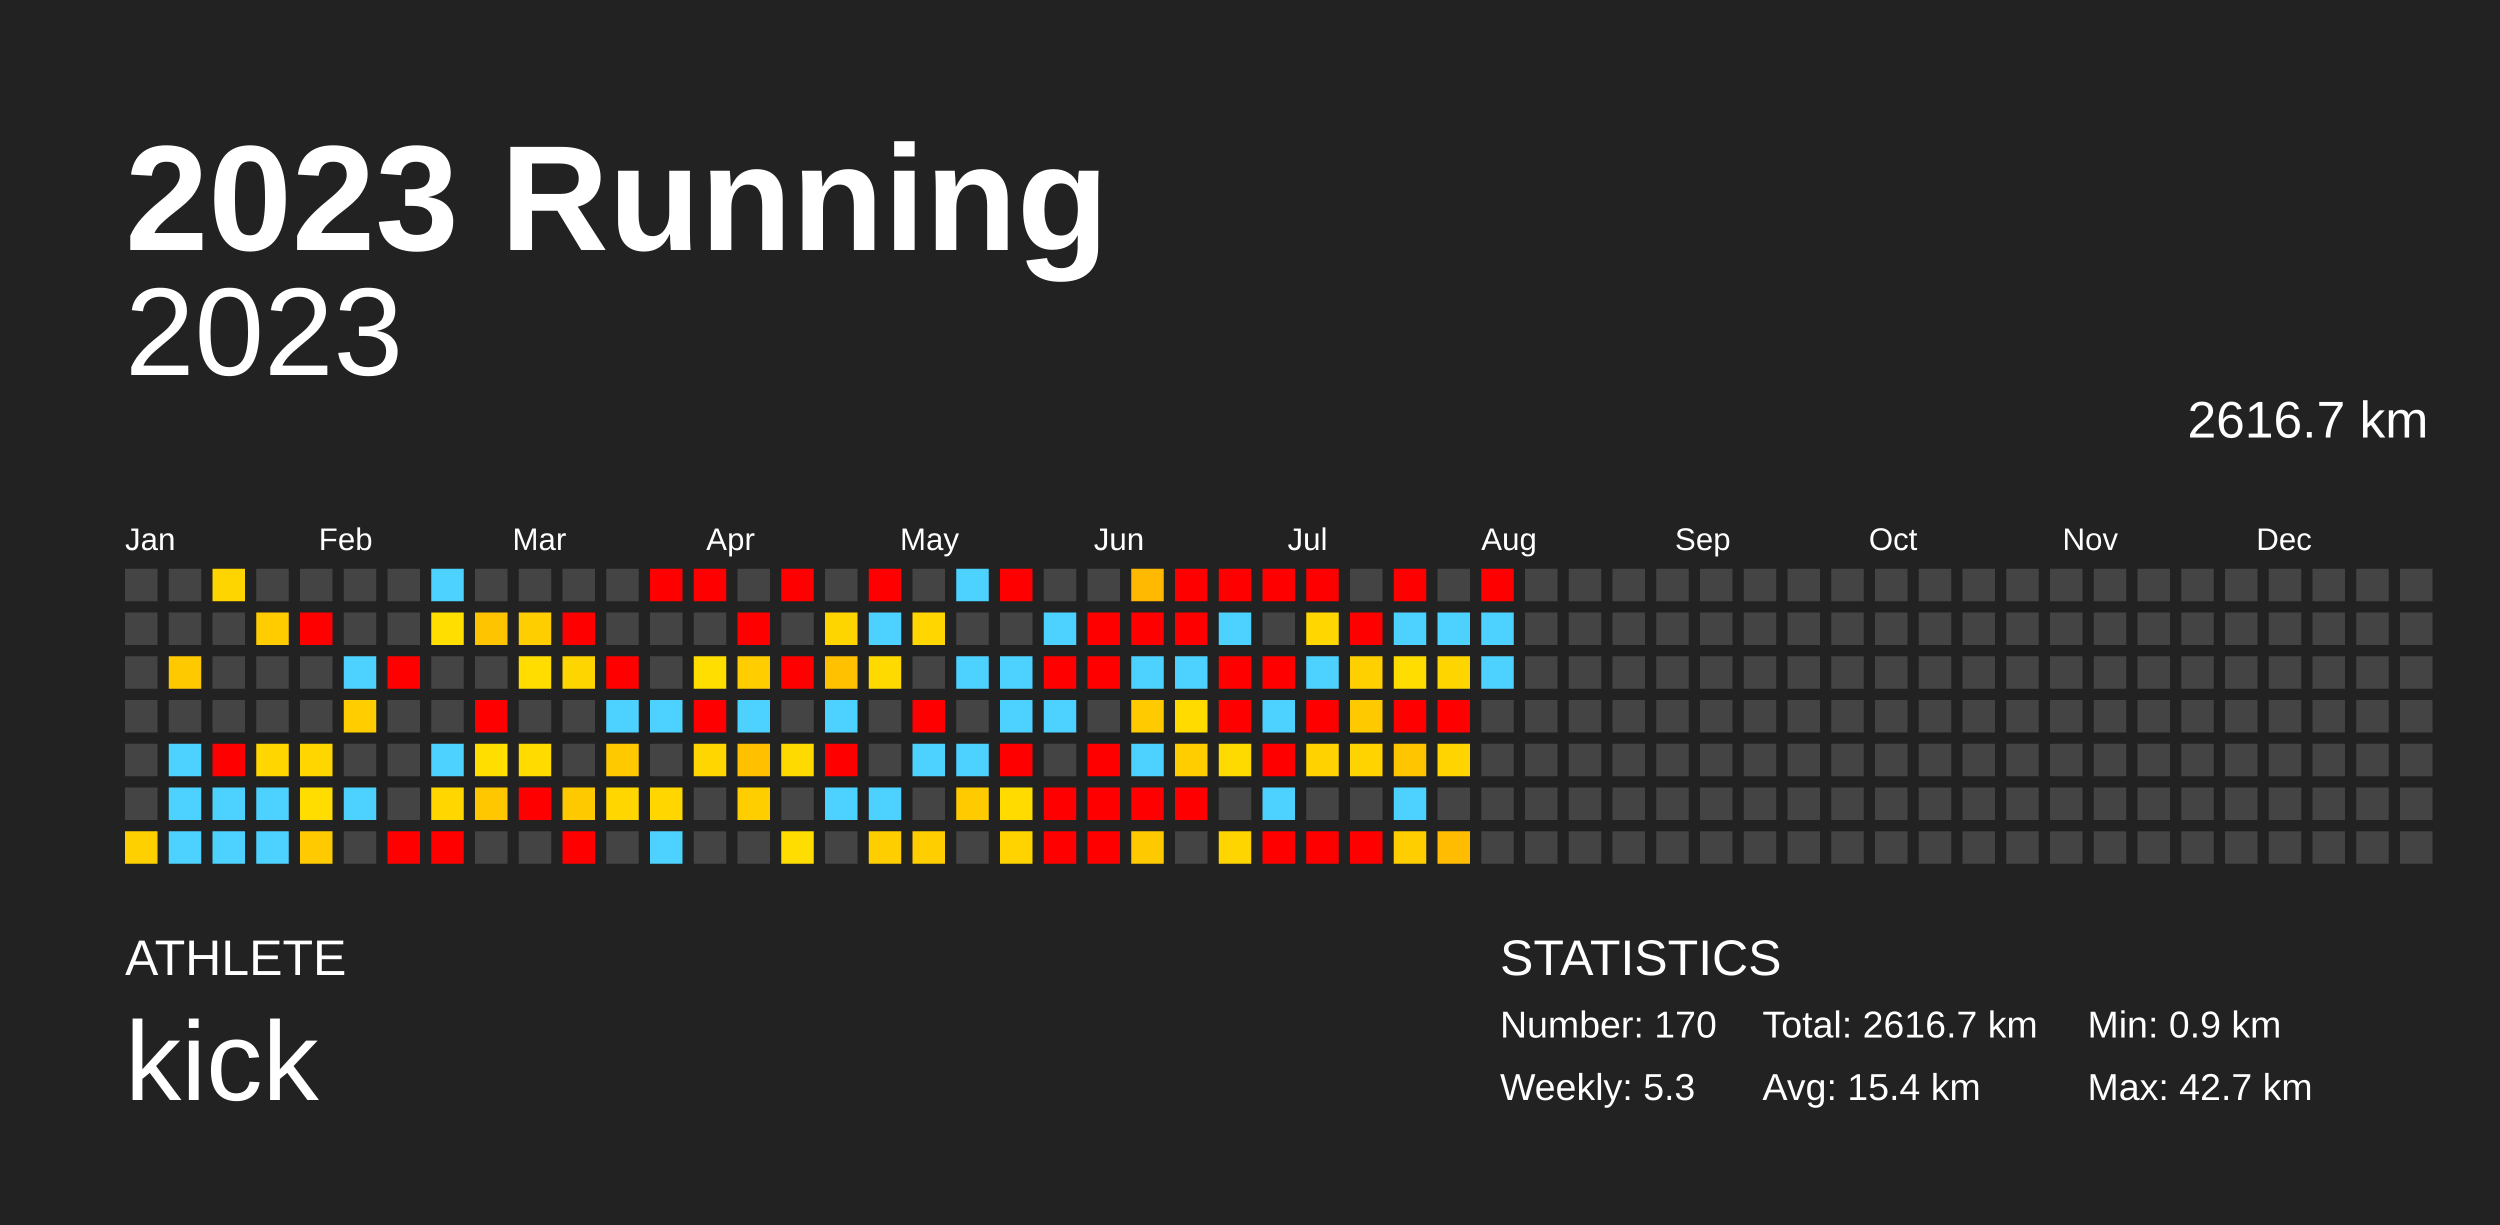
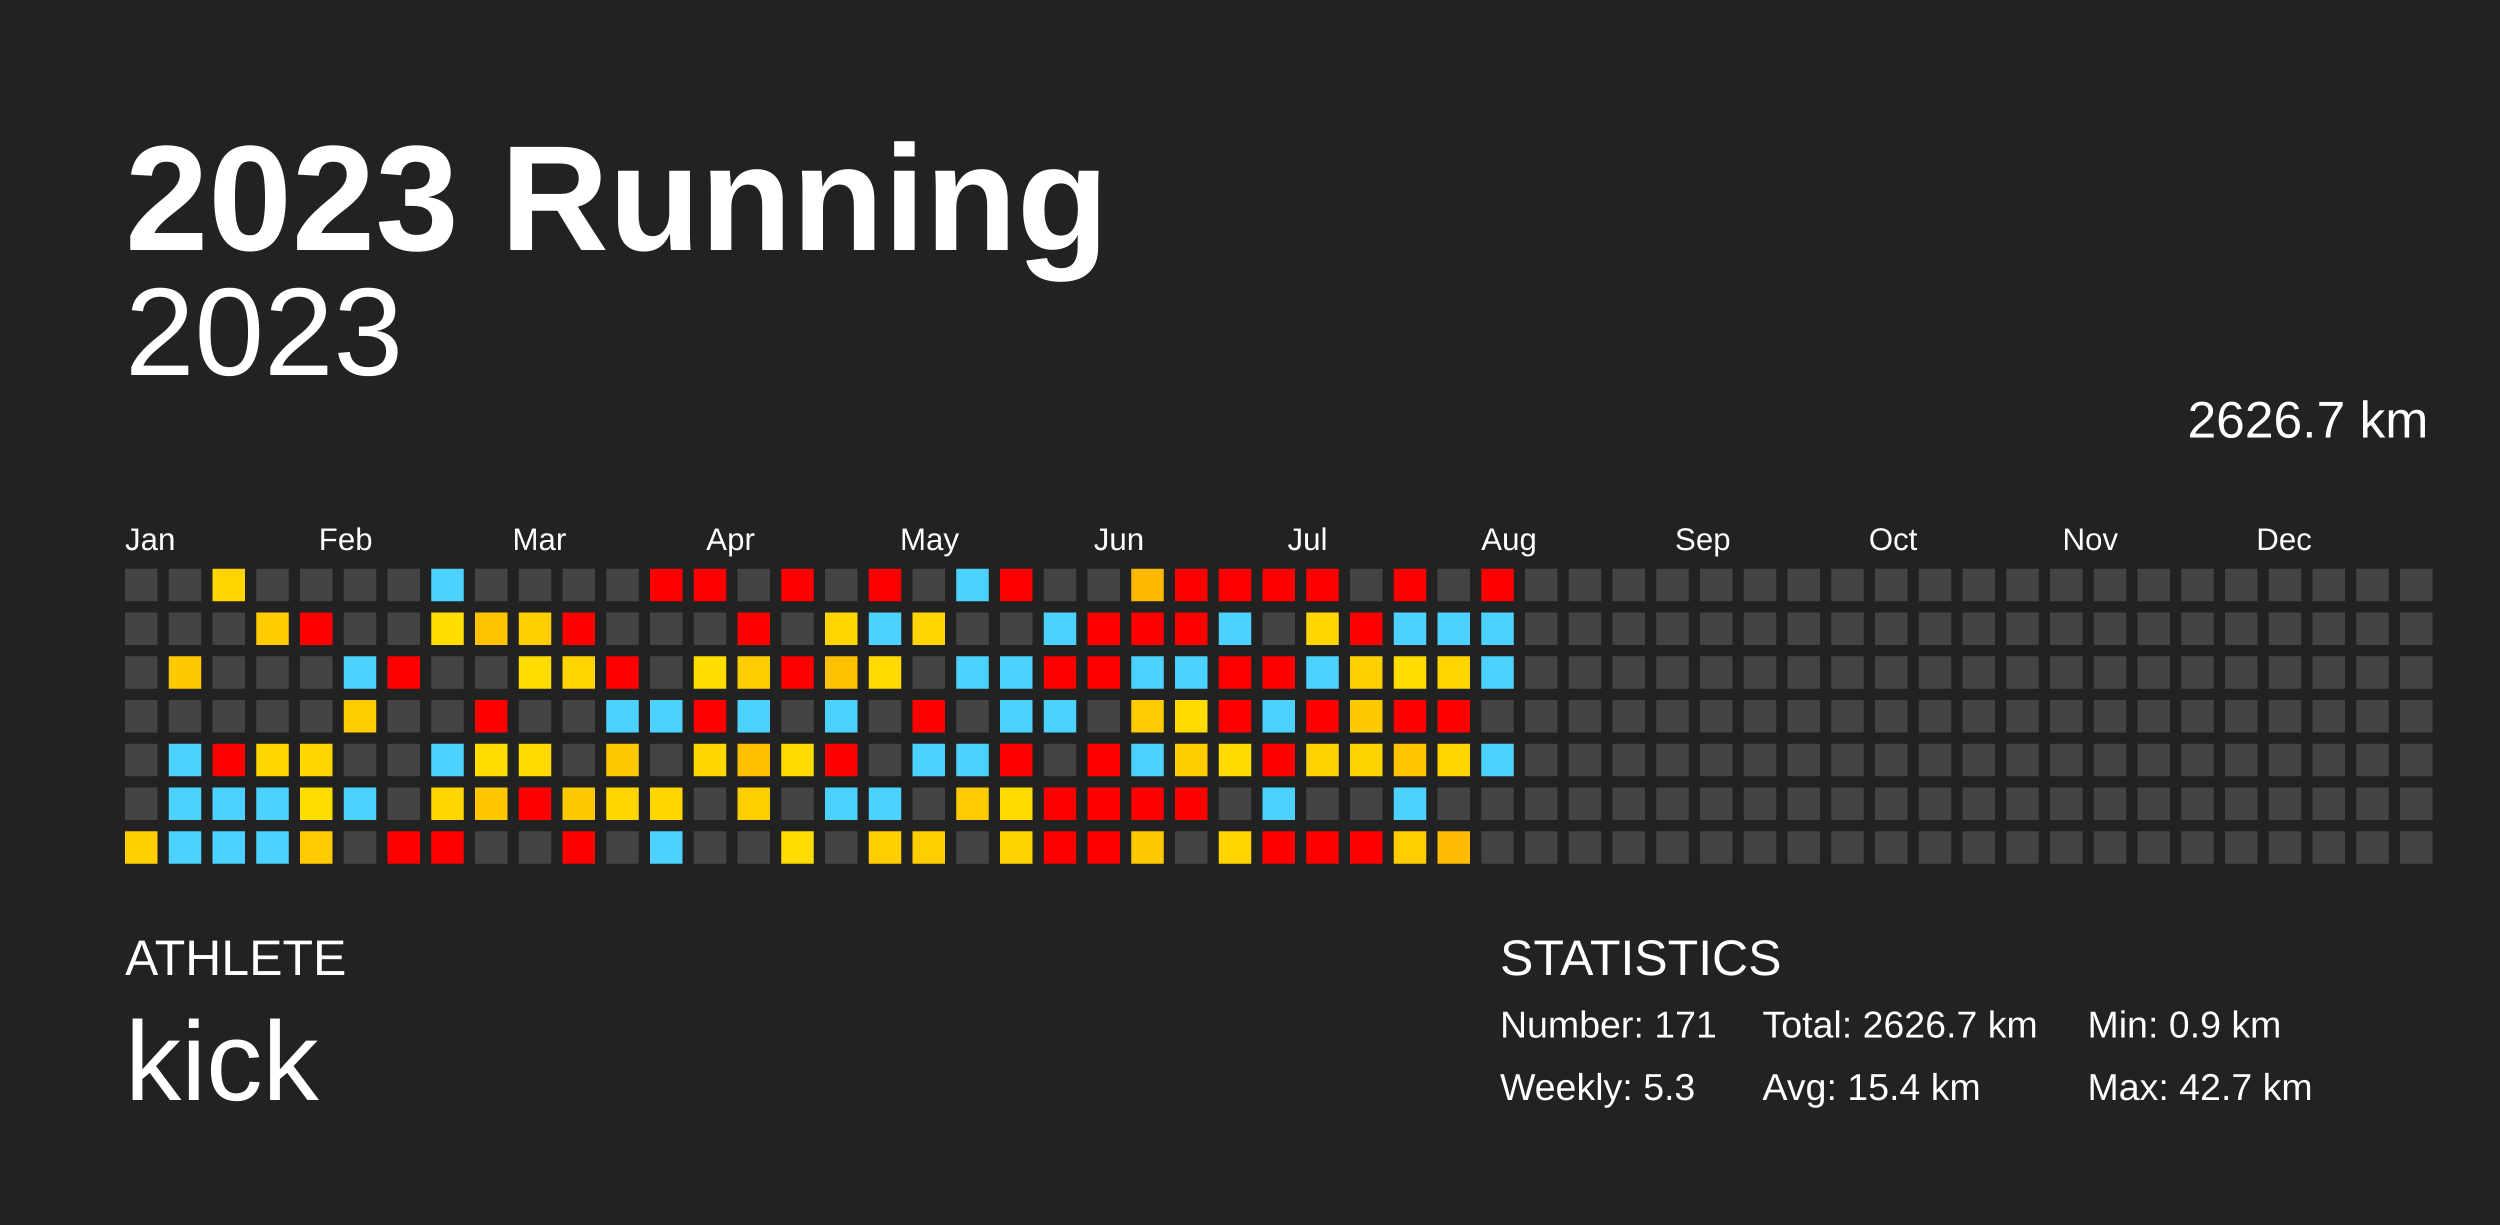
<svg xmlns="http://www.w3.org/2000/svg" baseProfile="full" height="98mm" version="1.1" viewBox="0,0,200,98" width="200mm">
  <defs />
  <rect fill="#222222" height="98" width="200" x="0" y="0" />
  <text fill="#FFFFFF" style="font-size:12px; font-family:Arial; font-weight:bold;" x="10" y="20">2023 Running</text>
  <text fill="#FFFFFF" style="font-size:4px; font-family:Arial" x="10" y="78">ATHLETE</text>
  <text fill="#FFFFFF" style="font-size:9px; font-family:Arial" x="10" y="88">kick</text>
  <text fill="#FFFFFF" style="font-size:4px; font-family:Arial" x="120" y="78">STATISTICS</text>
-   <text fill="#FFFFFF" style="font-size:3px; font-family:Arial" x="120" y="83">Number: 170</text>
+   <text fill="#FFFFFF" style="font-size:3px; font-family:Arial" x="120" y="83">Number: 171</text>
  <text fill="#FFFFFF" style="font-size:3px; font-family:Arial" x="120" y="88">Weekly: 5.3</text>
-   <text fill="#FFFFFF" style="font-size:3px; font-family:Arial" x="141" y="83">Total: 2616.7 km</text>
+   <text fill="#FFFFFF" style="font-size:3px; font-family:Arial" x="141" y="83">Total: 2626.7 km</text>
  <text fill="#FFFFFF" style="font-size:3px; font-family:Arial" x="141" y="88">Avg: 15.4 km</text>
  <text fill="#FFFFFF" style="font-size:3px; font-family:Arial" x="167" y="83">Min: 0.9 km</text>
  <text fill="#FFFFFF" style="font-size:3px; font-family:Arial" x="167" y="88">Max: 42.7 km</text>
  <text alignment-baseline="hanging" fill="#FFFFFF" style="font-size:10.0px; font-family:Arial;" x="10" y="30">2023</text>
-   <text alignment-baseline="hanging" fill="#FFFFFF" style="font-size:4.125px; font-family:Arial;" x="175" y="35">2616.7 km</text>
+   <text alignment-baseline="hanging" fill="#FFFFFF" style="font-size:4.125px; font-family:Arial;" x="175" y="35">2626.7 km</text>
  <text fill="#FFFFFF" style="font-size:2.5px; font-family:Arial" x="10.0" y="44">Jan</text>
  <text fill="#FFFFFF" style="font-size:2.5px; font-family:Arial" x="25.5" y="44">Feb</text>
  <text fill="#FFFFFF" style="font-size:2.5px; font-family:Arial" x="41.0" y="44">Mar</text>
  <text fill="#FFFFFF" style="font-size:2.5px; font-family:Arial" x="56.5" y="44">Apr</text>
  <text fill="#FFFFFF" style="font-size:2.5px; font-family:Arial" x="72.0" y="44">May</text>
  <text fill="#FFFFFF" style="font-size:2.5px; font-family:Arial" x="87.5" y="44">Jun</text>
  <text fill="#FFFFFF" style="font-size:2.5px; font-family:Arial" x="103.0" y="44">Jul</text>
  <text fill="#FFFFFF" style="font-size:2.5px; font-family:Arial" x="118.5" y="44">Aug</text>
  <text fill="#FFFFFF" style="font-size:2.5px; font-family:Arial" x="134.0" y="44">Sep</text>
  <text fill="#FFFFFF" style="font-size:2.5px; font-family:Arial" x="149.5" y="44">Oct</text>
  <text fill="#FFFFFF" style="font-size:2.5px; font-family:Arial" x="165.0" y="44">Nov</text>
  <text fill="#FFFFFF" style="font-size:2.5px; font-family:Arial" x="180.5" y="44">Dec</text>
  <rect fill="#444444" height="2.6" width="2.6" x="10.0" y="45.5" />
  <rect fill="#444444" height="2.6" width="2.6" x="10.0" y="49.0" />
  <rect fill="#444444" height="2.6" width="2.6" x="10.0" y="52.5" />
  <rect fill="#444444" height="2.6" width="2.6" x="10.0" y="56.0" />
  <rect fill="#444444" height="2.6" width="2.6" x="10.0" y="59.5" />
  <rect fill="#444444" height="2.6" width="2.6" x="10.0" y="63.0" />
  <rect fill="#ffd000" height="2.6" width="2.6" x="10.0" y="66.5" />
  <rect fill="#444444" height="2.6" width="2.6" x="13.5" y="45.5" />
  <rect fill="#444444" height="2.6" width="2.6" x="13.5" y="49.0" />
  <rect fill="#ffc900" height="2.6" width="2.6" x="13.5" y="52.5" />
  <rect fill="#444444" height="2.6" width="2.6" x="13.5" y="56.0" />
  <rect fill="#4dd2ff" height="2.6" width="2.6" x="13.5" y="59.5" />
  <rect fill="#4dd2ff" height="2.6" width="2.6" x="13.5" y="63.0" />
  <rect fill="#4dd2ff" height="2.6" width="2.6" x="13.5" y="66.5" />
  <rect fill="#ffd500" height="2.6" width="2.6" x="17.0" y="45.5" />
  <rect fill="#444444" height="2.6" width="2.6" x="17.0" y="49.0" />
  <rect fill="#444444" height="2.6" width="2.6" x="17.0" y="52.5" />
  <rect fill="#444444" height="2.6" width="2.6" x="17.0" y="56.0" />
  <rect fill="red" height="2.6" width="2.6" x="17.0" y="59.5" />
  <rect fill="#4dd2ff" height="2.6" width="2.6" x="17.0" y="63.0" />
  <rect fill="#4dd2ff" height="2.6" width="2.6" x="17.0" y="66.5" />
  <rect fill="#444444" height="2.6" width="2.6" x="20.5" y="45.5" />
  <rect fill="#ffcc00" height="2.6" width="2.6" x="20.5" y="49.0" />
  <rect fill="#444444" height="2.6" width="2.6" x="20.5" y="52.5" />
  <rect fill="#444444" height="2.6" width="2.6" x="20.5" y="56.0" />
  <rect fill="#ffd600" height="2.6" width="2.6" x="20.5" y="59.5" />
  <rect fill="#4dd2ff" height="2.6" width="2.6" x="20.5" y="63.0" />
  <rect fill="#4dd2ff" height="2.6" width="2.6" x="20.5" y="66.5" />
  <rect fill="#444444" height="2.6" width="2.6" x="24.0" y="45.5" />
  <rect fill="red" height="2.6" width="2.6" x="24.0" y="49.0" />
  <rect fill="#444444" height="2.6" width="2.6" x="24.0" y="52.5" />
  <rect fill="#444444" height="2.6" width="2.6" x="24.0" y="56.0" />
  <rect fill="#ffd600" height="2.6" width="2.6" x="24.0" y="59.5" />
  <rect fill="#ffdd00" height="2.6" width="2.6" x="24.0" y="63.0" />
  <rect fill="#ffca00" height="2.6" width="2.6" x="24.0" y="66.5" />
  <rect fill="#444444" height="2.6" width="2.6" x="27.5" y="45.5" />
  <rect fill="#444444" height="2.6" width="2.6" x="27.5" y="49.0" />
  <rect fill="#4dd2ff" height="2.6" width="2.6" x="27.5" y="52.5" />
  <rect fill="#ffcd00" height="2.6" width="2.6" x="27.5" y="56.0" />
  <rect fill="#444444" height="2.6" width="2.6" x="27.5" y="59.5" />
  <rect fill="#4dd2ff" height="2.6" width="2.6" x="27.5" y="63.0" />
  <rect fill="#444444" height="2.6" width="2.6" x="27.5" y="66.5" />
  <rect fill="#444444" height="2.6" width="2.6" x="31.0" y="45.5" />
  <rect fill="#444444" height="2.6" width="2.6" x="31.0" y="49.0" />
  <rect fill="red" height="2.6" width="2.6" x="31.0" y="52.5" />
  <rect fill="#444444" height="2.6" width="2.6" x="31.0" y="56.0" />
  <rect fill="#444444" height="2.6" width="2.6" x="31.0" y="59.5" />
  <rect fill="#444444" height="2.6" width="2.6" x="31.0" y="63.0" />
  <rect fill="red" height="2.6" width="2.6" x="31.0" y="66.5" />
  <rect fill="#4dd2ff" height="2.6" width="2.6" x="34.5" y="45.5" />
  <rect fill="#ffde00" height="2.6" width="2.6" x="34.5" y="49.0" />
  <rect fill="#444444" height="2.6" width="2.6" x="34.5" y="52.5" />
  <rect fill="#444444" height="2.6" width="2.6" x="34.5" y="56.0" />
  <rect fill="#4dd2ff" height="2.6" width="2.6" x="34.5" y="59.5" />
  <rect fill="#ffd600" height="2.6" width="2.6" x="34.5" y="63.0" />
  <rect fill="red" height="2.6" width="2.6" x="34.5" y="66.5" />
  <rect fill="#444444" height="2.6" width="2.6" x="38.0" y="45.5" />
  <rect fill="#ffc400" height="2.6" width="2.6" x="38.0" y="49.0" />
  <rect fill="#444444" height="2.6" width="2.6" x="38.0" y="52.5" />
  <rect fill="red" height="2.6" width="2.6" x="38.0" y="56.0" />
  <rect fill="#ffde00" height="2.6" width="2.6" x="38.0" y="59.5" />
  <rect fill="#ffc700" height="2.6" width="2.6" x="38.0" y="63.0" />
  <rect fill="#444444" height="2.6" width="2.6" x="38.0" y="66.5" />
  <rect fill="#444444" height="2.6" width="2.6" x="41.5" y="45.5" />
  <rect fill="#ffce00" height="2.6" width="2.6" x="41.5" y="49.0" />
  <rect fill="#ffdd00" height="2.6" width="2.6" x="41.5" y="52.5" />
  <rect fill="#444444" height="2.6" width="2.6" x="41.5" y="56.0" />
  <rect fill="#ffdb00" height="2.6" width="2.6" x="41.5" y="59.5" />
  <rect fill="red" height="2.6" width="2.6" x="41.5" y="63.0" />
  <rect fill="#444444" height="2.6" width="2.6" x="41.5" y="66.5" />
  <rect fill="#444444" height="2.6" width="2.6" x="45.0" y="45.5" />
  <rect fill="red" height="2.6" width="2.6" x="45.0" y="49.0" />
  <rect fill="#ffd500" height="2.6" width="2.6" x="45.0" y="52.5" />
  <rect fill="#444444" height="2.6" width="2.6" x="45.0" y="56.0" />
  <rect fill="#444444" height="2.6" width="2.6" x="45.0" y="59.5" />
  <rect fill="#ffc900" height="2.6" width="2.6" x="45.0" y="63.0" />
  <rect fill="red" height="2.6" width="2.6" x="45.0" y="66.5" />
  <rect fill="#444444" height="2.6" width="2.6" x="48.5" y="45.5" />
  <rect fill="#444444" height="2.6" width="2.6" x="48.5" y="49.0" />
  <rect fill="red" height="2.6" width="2.6" x="48.5" y="52.5" />
  <rect fill="#4dd2ff" height="2.6" width="2.6" x="48.5" y="56.0" />
  <rect fill="#ffc900" height="2.6" width="2.6" x="48.5" y="59.5" />
  <rect fill="#ffd600" height="2.6" width="2.6" x="48.5" y="63.0" />
  <rect fill="#444444" height="2.6" width="2.6" x="48.5" y="66.5" />
  <rect fill="red" height="2.6" width="2.6" x="52.0" y="45.5" />
  <rect fill="#444444" height="2.6" width="2.6" x="52.0" y="49.0" />
  <rect fill="#444444" height="2.6" width="2.6" x="52.0" y="52.5" />
  <rect fill="#4dd2ff" height="2.6" width="2.6" x="52.0" y="56.0" />
  <rect fill="#444444" height="2.6" width="2.6" x="52.0" y="59.5" />
  <rect fill="#ffd600" height="2.6" width="2.6" x="52.0" y="63.0" />
  <rect fill="#4dd2ff" height="2.6" width="2.6" x="52.0" y="66.5" />
  <rect fill="red" height="2.6" width="2.6" x="55.5" y="45.5" />
  <rect fill="#444444" height="2.6" width="2.6" x="55.5" y="49.0" />
  <rect fill="#ffde00" height="2.6" width="2.6" x="55.5" y="52.5" />
  <rect fill="red" height="2.6" width="2.6" x="55.5" y="56.0" />
  <rect fill="#ffd600" height="2.6" width="2.6" x="55.5" y="59.5" />
  <rect fill="#444444" height="2.6" width="2.6" x="55.5" y="63.0" />
  <rect fill="#444444" height="2.6" width="2.6" x="55.5" y="66.5" />
  <rect fill="#444444" height="2.6" width="2.6" x="59.0" y="45.5" />
  <rect fill="red" height="2.6" width="2.6" x="59.0" y="49.0" />
  <rect fill="#ffcd00" height="2.6" width="2.6" x="59.0" y="52.5" />
  <rect fill="#4dd2ff" height="2.6" width="2.6" x="59.0" y="56.0" />
  <rect fill="#ffc000" height="2.6" width="2.6" x="59.0" y="59.5" />
  <rect fill="#ffce00" height="2.6" width="2.6" x="59.0" y="63.0" />
  <rect fill="#444444" height="2.6" width="2.6" x="59.0" y="66.5" />
  <rect fill="red" height="2.6" width="2.6" x="62.5" y="45.5" />
  <rect fill="#444444" height="2.6" width="2.6" x="62.5" y="49.0" />
  <rect fill="red" height="2.6" width="2.6" x="62.5" y="52.5" />
  <rect fill="#444444" height="2.6" width="2.6" x="62.5" y="56.0" />
  <rect fill="#ffda00" height="2.6" width="2.6" x="62.5" y="59.5" />
  <rect fill="#444444" height="2.6" width="2.6" x="62.5" y="63.0" />
  <rect fill="#ffdd00" height="2.6" width="2.6" x="62.5" y="66.5" />
  <rect fill="#444444" height="2.6" width="2.6" x="66.0" y="45.5" />
  <rect fill="#ffd500" height="2.6" width="2.6" x="66.0" y="49.0" />
  <rect fill="#ffc100" height="2.6" width="2.6" x="66.0" y="52.5" />
  <rect fill="#4dd2ff" height="2.6" width="2.6" x="66.0" y="56.0" />
  <rect fill="red" height="2.6" width="2.6" x="66.0" y="59.5" />
  <rect fill="#4dd2ff" height="2.6" width="2.6" x="66.0" y="63.0" />
  <rect fill="#444444" height="2.6" width="2.6" x="66.0" y="66.5" />
  <rect fill="red" height="2.6" width="2.6" x="69.5" y="45.5" />
  <rect fill="#4dd2ff" height="2.6" width="2.6" x="69.5" y="49.0" />
  <rect fill="#ffda00" height="2.6" width="2.6" x="69.5" y="52.5" />
  <rect fill="#444444" height="2.6" width="2.6" x="69.5" y="56.0" />
  <rect fill="#444444" height="2.6" width="2.6" x="69.5" y="59.5" />
  <rect fill="#4dd2ff" height="2.6" width="2.6" x="69.5" y="63.0" />
  <rect fill="#ffce00" height="2.6" width="2.6" x="69.5" y="66.5" />
  <rect fill="#444444" height="2.6" width="2.6" x="73.0" y="45.5" />
  <rect fill="#ffd600" height="2.6" width="2.6" x="73.0" y="49.0" />
  <rect fill="#444444" height="2.6" width="2.6" x="73.0" y="52.5" />
  <rect fill="red" height="2.6" width="2.6" x="73.0" y="56.0" />
  <rect fill="#4dd2ff" height="2.6" width="2.6" x="73.0" y="59.5" />
  <rect fill="#444444" height="2.6" width="2.6" x="73.0" y="63.0" />
  <rect fill="#ffce00" height="2.6" width="2.6" x="73.0" y="66.5" />
  <rect fill="#4dd2ff" height="2.6" width="2.6" x="76.5" y="45.5" />
  <rect fill="#444444" height="2.6" width="2.6" x="76.5" y="49.0" />
  <rect fill="#4dd2ff" height="2.6" width="2.6" x="76.5" y="52.5" />
  <rect fill="#444444" height="2.6" width="2.6" x="76.5" y="56.0" />
  <rect fill="#4dd2ff" height="2.6" width="2.6" x="76.5" y="59.5" />
  <rect fill="#ffca00" height="2.6" width="2.6" x="76.5" y="63.0" />
  <rect fill="#444444" height="2.6" width="2.6" x="76.5" y="66.5" />
  <rect fill="red" height="2.6" width="2.6" x="80.0" y="45.5" />
  <rect fill="#444444" height="2.6" width="2.6" x="80.0" y="49.0" />
  <rect fill="#4dd2ff" height="2.6" width="2.6" x="80.0" y="52.5" />
  <rect fill="#4dd2ff" height="2.6" width="2.6" x="80.0" y="56.0" />
  <rect fill="red" height="2.6" width="2.6" x="80.0" y="59.5" />
  <rect fill="#ffdb00" height="2.6" width="2.6" x="80.0" y="63.0" />
  <rect fill="#ffd300" height="2.6" width="2.6" x="80.0" y="66.5" />
  <rect fill="#444444" height="2.6" width="2.6" x="83.5" y="45.5" />
  <rect fill="#4dd2ff" height="2.6" width="2.6" x="83.5" y="49.0" />
  <rect fill="red" height="2.6" width="2.6" x="83.5" y="52.5" />
  <rect fill="#4dd2ff" height="2.6" width="2.6" x="83.5" y="56.0" />
  <rect fill="#444444" height="2.6" width="2.6" x="83.5" y="59.5" />
  <rect fill="red" height="2.6" width="2.6" x="83.5" y="63.0" />
  <rect fill="red" height="2.6" width="2.6" x="83.5" y="66.5" />
  <rect fill="#444444" height="2.6" width="2.6" x="87.0" y="45.5" />
  <rect fill="red" height="2.6" width="2.6" x="87.0" y="49.0" />
  <rect fill="red" height="2.6" width="2.6" x="87.0" y="52.5" />
  <rect fill="#444444" height="2.6" width="2.6" x="87.0" y="56.0" />
  <rect fill="red" height="2.6" width="2.6" x="87.0" y="59.5" />
  <rect fill="red" height="2.6" width="2.6" x="87.0" y="63.0" />
  <rect fill="red" height="2.6" width="2.6" x="87.0" y="66.5" />
  <rect fill="#ffb900" height="2.6" width="2.6" x="90.5" y="45.5" />
  <rect fill="red" height="2.6" width="2.6" x="90.5" y="49.0" />
  <rect fill="#4dd2ff" height="2.6" width="2.6" x="90.5" y="52.5" />
  <rect fill="#ffca00" height="2.6" width="2.6" x="90.5" y="56.0" />
  <rect fill="#4dd2ff" height="2.6" width="2.6" x="90.5" y="59.5" />
  <rect fill="red" height="2.6" width="2.6" x="90.5" y="63.0" />
  <rect fill="#ffc900" height="2.6" width="2.6" x="90.5" y="66.5" />
  <rect fill="red" height="2.6" width="2.6" x="94.0" y="45.5" />
  <rect fill="red" height="2.6" width="2.6" x="94.0" y="49.0" />
  <rect fill="#4dd2ff" height="2.6" width="2.6" x="94.0" y="52.5" />
  <rect fill="#ffdb00" height="2.6" width="2.6" x="94.0" y="56.0" />
  <rect fill="#ffcd00" height="2.6" width="2.6" x="94.0" y="59.5" />
  <rect fill="red" height="2.6" width="2.6" x="94.0" y="63.0" />
  <rect fill="#444444" height="2.6" width="2.6" x="94.0" y="66.5" />
  <rect fill="red" height="2.6" width="2.6" x="97.5" y="45.5" />
  <rect fill="#4dd2ff" height="2.6" width="2.6" x="97.5" y="49.0" />
  <rect fill="red" height="2.6" width="2.6" x="97.5" y="52.5" />
  <rect fill="red" height="2.6" width="2.6" x="97.5" y="56.0" />
  <rect fill="#ffda00" height="2.6" width="2.6" x="97.5" y="59.5" />
  <rect fill="#444444" height="2.6" width="2.6" x="97.5" y="63.0" />
  <rect fill="#ffd500" height="2.6" width="2.6" x="97.5" y="66.5" />
  <rect fill="red" height="2.6" width="2.6" x="101.0" y="45.5" />
  <rect fill="#444444" height="2.6" width="2.6" x="101.0" y="49.0" />
  <rect fill="red" height="2.6" width="2.6" x="101.0" y="52.5" />
  <rect fill="#4dd2ff" height="2.6" width="2.6" x="101.0" y="56.0" />
  <rect fill="red" height="2.6" width="2.6" x="101.0" y="59.5" />
  <rect fill="#4dd2ff" height="2.6" width="2.6" x="101.0" y="63.0" />
  <rect fill="red" height="2.6" width="2.6" x="101.0" y="66.5" />
  <rect fill="red" height="2.6" width="2.6" x="104.5" y="45.5" />
  <rect fill="#ffd600" height="2.6" width="2.6" x="104.5" y="49.0" />
  <rect fill="#4dd2ff" height="2.6" width="2.6" x="104.5" y="52.5" />
  <rect fill="red" height="2.6" width="2.6" x="104.5" y="56.0" />
  <rect fill="#ffd200" height="2.6" width="2.6" x="104.5" y="59.5" />
  <rect fill="#444444" height="2.6" width="2.6" x="104.5" y="63.0" />
  <rect fill="red" height="2.6" width="2.6" x="104.5" y="66.5" />
  <rect fill="#444444" height="2.6" width="2.6" x="108.0" y="45.5" />
  <rect fill="red" height="2.6" width="2.6" x="108.0" y="49.0" />
  <rect fill="#ffd000" height="2.6" width="2.6" x="108.0" y="52.5" />
  <rect fill="#ffc900" height="2.6" width="2.6" x="108.0" y="56.0" />
  <rect fill="#ffd300" height="2.6" width="2.6" x="108.0" y="59.5" />
  <rect fill="#444444" height="2.6" width="2.6" x="108.0" y="63.0" />
  <rect fill="red" height="2.6" width="2.6" x="108.0" y="66.5" />
  <rect fill="red" height="2.6" width="2.6" x="111.5" y="45.5" />
  <rect fill="#4dd2ff" height="2.6" width="2.6" x="111.5" y="49.0" />
  <rect fill="#ffdd00" height="2.6" width="2.6" x="111.5" y="52.5" />
  <rect fill="red" height="2.6" width="2.6" x="111.5" y="56.0" />
  <rect fill="#ffc600" height="2.6" width="2.6" x="111.5" y="59.5" />
  <rect fill="#4dd2ff" height="2.6" width="2.6" x="111.5" y="63.0" />
  <rect fill="#ffce00" height="2.6" width="2.6" x="111.5" y="66.5" />
  <rect fill="#444444" height="2.6" width="2.6" x="115.0" y="45.5" />
  <rect fill="#4dd2ff" height="2.6" width="2.6" x="115.0" y="49.0" />
  <rect fill="#ffd500" height="2.6" width="2.6" x="115.0" y="52.5" />
  <rect fill="red" height="2.6" width="2.6" x="115.0" y="56.0" />
  <rect fill="#ffd400" height="2.6" width="2.6" x="115.0" y="59.5" />
  <rect fill="#444444" height="2.6" width="2.6" x="115.0" y="63.0" />
  <rect fill="#ffbc00" height="2.6" width="2.6" x="115.0" y="66.5" />
  <rect fill="red" height="2.6" width="2.6" x="118.5" y="45.5" />
  <rect fill="#4dd2ff" height="2.6" width="2.6" x="118.5" y="49.0" />
  <rect fill="#4dd2ff" height="2.6" width="2.6" x="118.5" y="52.5" />
  <rect fill="#444444" height="2.6" width="2.6" x="118.5" y="56.0" />
-   <rect fill="#444444" height="2.6" width="2.6" x="118.5" y="59.5" />
+   <rect fill="#4dd2ff" height="2.6" width="2.6" x="118.5" y="59.5" />
  <rect fill="#444444" height="2.6" width="2.6" x="118.5" y="63.0" />
  <rect fill="#444444" height="2.6" width="2.6" x="118.5" y="66.5" />
  <rect fill="#444444" height="2.6" width="2.6" x="122.0" y="45.5" />
  <rect fill="#444444" height="2.6" width="2.6" x="122.0" y="49.0" />
  <rect fill="#444444" height="2.6" width="2.6" x="122.0" y="52.5" />
  <rect fill="#444444" height="2.6" width="2.6" x="122.0" y="56.0" />
  <rect fill="#444444" height="2.6" width="2.6" x="122.0" y="59.5" />
  <rect fill="#444444" height="2.6" width="2.6" x="122.0" y="63.0" />
  <rect fill="#444444" height="2.6" width="2.6" x="122.0" y="66.5" />
  <rect fill="#444444" height="2.6" width="2.6" x="125.5" y="45.5" />
  <rect fill="#444444" height="2.6" width="2.6" x="125.5" y="49.0" />
  <rect fill="#444444" height="2.6" width="2.6" x="125.5" y="52.5" />
  <rect fill="#444444" height="2.6" width="2.6" x="125.5" y="56.0" />
  <rect fill="#444444" height="2.6" width="2.6" x="125.5" y="59.5" />
  <rect fill="#444444" height="2.6" width="2.6" x="125.5" y="63.0" />
  <rect fill="#444444" height="2.6" width="2.6" x="125.5" y="66.5" />
  <rect fill="#444444" height="2.6" width="2.6" x="129.0" y="45.5" />
  <rect fill="#444444" height="2.6" width="2.6" x="129.0" y="49.0" />
  <rect fill="#444444" height="2.6" width="2.6" x="129.0" y="52.5" />
  <rect fill="#444444" height="2.6" width="2.6" x="129.0" y="56.0" />
  <rect fill="#444444" height="2.6" width="2.6" x="129.0" y="59.5" />
  <rect fill="#444444" height="2.6" width="2.6" x="129.0" y="63.0" />
  <rect fill="#444444" height="2.6" width="2.6" x="129.0" y="66.5" />
  <rect fill="#444444" height="2.6" width="2.6" x="132.5" y="45.5" />
  <rect fill="#444444" height="2.6" width="2.6" x="132.5" y="49.0" />
  <rect fill="#444444" height="2.6" width="2.6" x="132.5" y="52.5" />
  <rect fill="#444444" height="2.6" width="2.6" x="132.5" y="56.0" />
  <rect fill="#444444" height="2.6" width="2.6" x="132.5" y="59.5" />
  <rect fill="#444444" height="2.6" width="2.6" x="132.5" y="63.0" />
  <rect fill="#444444" height="2.6" width="2.6" x="132.5" y="66.5" />
  <rect fill="#444444" height="2.6" width="2.6" x="136.0" y="45.5" />
  <rect fill="#444444" height="2.6" width="2.6" x="136.0" y="49.0" />
  <rect fill="#444444" height="2.6" width="2.6" x="136.0" y="52.5" />
  <rect fill="#444444" height="2.6" width="2.6" x="136.0" y="56.0" />
  <rect fill="#444444" height="2.6" width="2.6" x="136.0" y="59.5" />
  <rect fill="#444444" height="2.6" width="2.6" x="136.0" y="63.0" />
  <rect fill="#444444" height="2.6" width="2.6" x="136.0" y="66.5" />
  <rect fill="#444444" height="2.6" width="2.6" x="139.5" y="45.5" />
  <rect fill="#444444" height="2.6" width="2.6" x="139.5" y="49.0" />
  <rect fill="#444444" height="2.6" width="2.6" x="139.5" y="52.5" />
  <rect fill="#444444" height="2.6" width="2.6" x="139.5" y="56.0" />
  <rect fill="#444444" height="2.6" width="2.6" x="139.5" y="59.5" />
  <rect fill="#444444" height="2.6" width="2.6" x="139.5" y="63.0" />
  <rect fill="#444444" height="2.6" width="2.6" x="139.5" y="66.5" />
  <rect fill="#444444" height="2.6" width="2.6" x="143.0" y="45.5" />
  <rect fill="#444444" height="2.6" width="2.6" x="143.0" y="49.0" />
  <rect fill="#444444" height="2.6" width="2.6" x="143.0" y="52.5" />
  <rect fill="#444444" height="2.6" width="2.6" x="143.0" y="56.0" />
  <rect fill="#444444" height="2.6" width="2.6" x="143.0" y="59.5" />
  <rect fill="#444444" height="2.6" width="2.6" x="143.0" y="63.0" />
  <rect fill="#444444" height="2.6" width="2.6" x="143.0" y="66.5" />
  <rect fill="#444444" height="2.6" width="2.6" x="146.5" y="45.5" />
  <rect fill="#444444" height="2.6" width="2.6" x="146.5" y="49.0" />
  <rect fill="#444444" height="2.6" width="2.6" x="146.5" y="52.5" />
  <rect fill="#444444" height="2.6" width="2.6" x="146.5" y="56.0" />
  <rect fill="#444444" height="2.6" width="2.6" x="146.5" y="59.5" />
  <rect fill="#444444" height="2.6" width="2.6" x="146.5" y="63.0" />
  <rect fill="#444444" height="2.6" width="2.6" x="146.5" y="66.5" />
  <rect fill="#444444" height="2.6" width="2.6" x="150.0" y="45.5" />
  <rect fill="#444444" height="2.6" width="2.6" x="150.0" y="49.0" />
  <rect fill="#444444" height="2.6" width="2.6" x="150.0" y="52.5" />
  <rect fill="#444444" height="2.6" width="2.6" x="150.0" y="56.0" />
  <rect fill="#444444" height="2.6" width="2.6" x="150.0" y="59.5" />
  <rect fill="#444444" height="2.6" width="2.6" x="150.0" y="63.0" />
  <rect fill="#444444" height="2.6" width="2.6" x="150.0" y="66.5" />
  <rect fill="#444444" height="2.6" width="2.6" x="153.5" y="45.5" />
  <rect fill="#444444" height="2.6" width="2.6" x="153.5" y="49.0" />
  <rect fill="#444444" height="2.6" width="2.6" x="153.5" y="52.5" />
  <rect fill="#444444" height="2.6" width="2.6" x="153.5" y="56.0" />
  <rect fill="#444444" height="2.6" width="2.6" x="153.5" y="59.5" />
  <rect fill="#444444" height="2.6" width="2.6" x="153.5" y="63.0" />
  <rect fill="#444444" height="2.6" width="2.6" x="153.5" y="66.5" />
  <rect fill="#444444" height="2.6" width="2.6" x="157.0" y="45.5" />
  <rect fill="#444444" height="2.6" width="2.6" x="157.0" y="49.0" />
  <rect fill="#444444" height="2.6" width="2.6" x="157.0" y="52.5" />
  <rect fill="#444444" height="2.6" width="2.6" x="157.0" y="56.0" />
  <rect fill="#444444" height="2.6" width="2.6" x="157.0" y="59.5" />
  <rect fill="#444444" height="2.6" width="2.6" x="157.0" y="63.0" />
  <rect fill="#444444" height="2.6" width="2.6" x="157.0" y="66.5" />
  <rect fill="#444444" height="2.6" width="2.6" x="160.5" y="45.5" />
  <rect fill="#444444" height="2.6" width="2.6" x="160.5" y="49.0" />
  <rect fill="#444444" height="2.6" width="2.6" x="160.5" y="52.5" />
  <rect fill="#444444" height="2.6" width="2.6" x="160.5" y="56.0" />
  <rect fill="#444444" height="2.6" width="2.6" x="160.5" y="59.5" />
  <rect fill="#444444" height="2.6" width="2.6" x="160.5" y="63.0" />
  <rect fill="#444444" height="2.6" width="2.6" x="160.5" y="66.5" />
  <rect fill="#444444" height="2.6" width="2.6" x="164.0" y="45.5" />
  <rect fill="#444444" height="2.6" width="2.6" x="164.0" y="49.0" />
  <rect fill="#444444" height="2.6" width="2.6" x="164.0" y="52.5" />
  <rect fill="#444444" height="2.6" width="2.6" x="164.0" y="56.0" />
  <rect fill="#444444" height="2.6" width="2.6" x="164.0" y="59.5" />
  <rect fill="#444444" height="2.6" width="2.6" x="164.0" y="63.0" />
  <rect fill="#444444" height="2.6" width="2.6" x="164.0" y="66.5" />
  <rect fill="#444444" height="2.6" width="2.6" x="167.5" y="45.5" />
  <rect fill="#444444" height="2.6" width="2.6" x="167.5" y="49.0" />
  <rect fill="#444444" height="2.6" width="2.6" x="167.5" y="52.5" />
  <rect fill="#444444" height="2.6" width="2.6" x="167.5" y="56.0" />
  <rect fill="#444444" height="2.6" width="2.6" x="167.5" y="59.5" />
  <rect fill="#444444" height="2.6" width="2.6" x="167.5" y="63.0" />
  <rect fill="#444444" height="2.6" width="2.6" x="167.5" y="66.5" />
  <rect fill="#444444" height="2.6" width="2.6" x="171.0" y="45.5" />
  <rect fill="#444444" height="2.6" width="2.6" x="171.0" y="49.0" />
  <rect fill="#444444" height="2.6" width="2.6" x="171.0" y="52.5" />
  <rect fill="#444444" height="2.6" width="2.6" x="171.0" y="56.0" />
  <rect fill="#444444" height="2.6" width="2.6" x="171.0" y="59.5" />
  <rect fill="#444444" height="2.6" width="2.6" x="171.0" y="63.0" />
  <rect fill="#444444" height="2.6" width="2.6" x="171.0" y="66.5" />
  <rect fill="#444444" height="2.6" width="2.6" x="174.5" y="45.5" />
  <rect fill="#444444" height="2.6" width="2.6" x="174.5" y="49.0" />
  <rect fill="#444444" height="2.6" width="2.6" x="174.5" y="52.5" />
  <rect fill="#444444" height="2.6" width="2.6" x="174.5" y="56.0" />
  <rect fill="#444444" height="2.6" width="2.6" x="174.5" y="59.5" />
  <rect fill="#444444" height="2.6" width="2.6" x="174.5" y="63.0" />
  <rect fill="#444444" height="2.6" width="2.6" x="174.5" y="66.5" />
  <rect fill="#444444" height="2.6" width="2.6" x="178.0" y="45.5" />
  <rect fill="#444444" height="2.6" width="2.6" x="178.0" y="49.0" />
  <rect fill="#444444" height="2.6" width="2.6" x="178.0" y="52.5" />
  <rect fill="#444444" height="2.6" width="2.6" x="178.0" y="56.0" />
  <rect fill="#444444" height="2.6" width="2.6" x="178.0" y="59.5" />
  <rect fill="#444444" height="2.6" width="2.6" x="178.0" y="63.0" />
  <rect fill="#444444" height="2.6" width="2.6" x="178.0" y="66.5" />
  <rect fill="#444444" height="2.6" width="2.6" x="181.5" y="45.5" />
  <rect fill="#444444" height="2.6" width="2.6" x="181.5" y="49.0" />
  <rect fill="#444444" height="2.6" width="2.6" x="181.5" y="52.5" />
  <rect fill="#444444" height="2.6" width="2.6" x="181.5" y="56.0" />
  <rect fill="#444444" height="2.6" width="2.6" x="181.5" y="59.5" />
  <rect fill="#444444" height="2.6" width="2.6" x="181.5" y="63.0" />
  <rect fill="#444444" height="2.6" width="2.6" x="181.5" y="66.5" />
  <rect fill="#444444" height="2.6" width="2.6" x="185.0" y="45.5" />
  <rect fill="#444444" height="2.6" width="2.6" x="185.0" y="49.0" />
  <rect fill="#444444" height="2.6" width="2.6" x="185.0" y="52.5" />
  <rect fill="#444444" height="2.6" width="2.6" x="185.0" y="56.0" />
  <rect fill="#444444" height="2.6" width="2.6" x="185.0" y="59.5" />
  <rect fill="#444444" height="2.6" width="2.6" x="185.0" y="63.0" />
  <rect fill="#444444" height="2.6" width="2.6" x="185.0" y="66.5" />
  <rect fill="#444444" height="2.6" width="2.6" x="188.5" y="45.5" />
  <rect fill="#444444" height="2.6" width="2.6" x="188.5" y="49.0" />
  <rect fill="#444444" height="2.6" width="2.6" x="188.5" y="52.5" />
  <rect fill="#444444" height="2.6" width="2.6" x="188.5" y="56.0" />
  <rect fill="#444444" height="2.6" width="2.6" x="188.5" y="59.5" />
  <rect fill="#444444" height="2.6" width="2.6" x="188.5" y="63.0" />
  <rect fill="#444444" height="2.6" width="2.6" x="188.5" y="66.5" />
  <rect fill="#444444" height="2.6" width="2.6" x="192.0" y="45.5" />
  <rect fill="#444444" height="2.6" width="2.6" x="192.0" y="49.0" />
  <rect fill="#444444" height="2.6" width="2.6" x="192.0" y="52.5" />
  <rect fill="#444444" height="2.6" width="2.6" x="192.0" y="56.0" />
  <rect fill="#444444" height="2.6" width="2.6" x="192.0" y="59.5" />
  <rect fill="#444444" height="2.6" width="2.6" x="192.0" y="63.0" />
  <rect fill="#444444" height="2.6" width="2.6" x="192.0" y="66.5" />
</svg>
